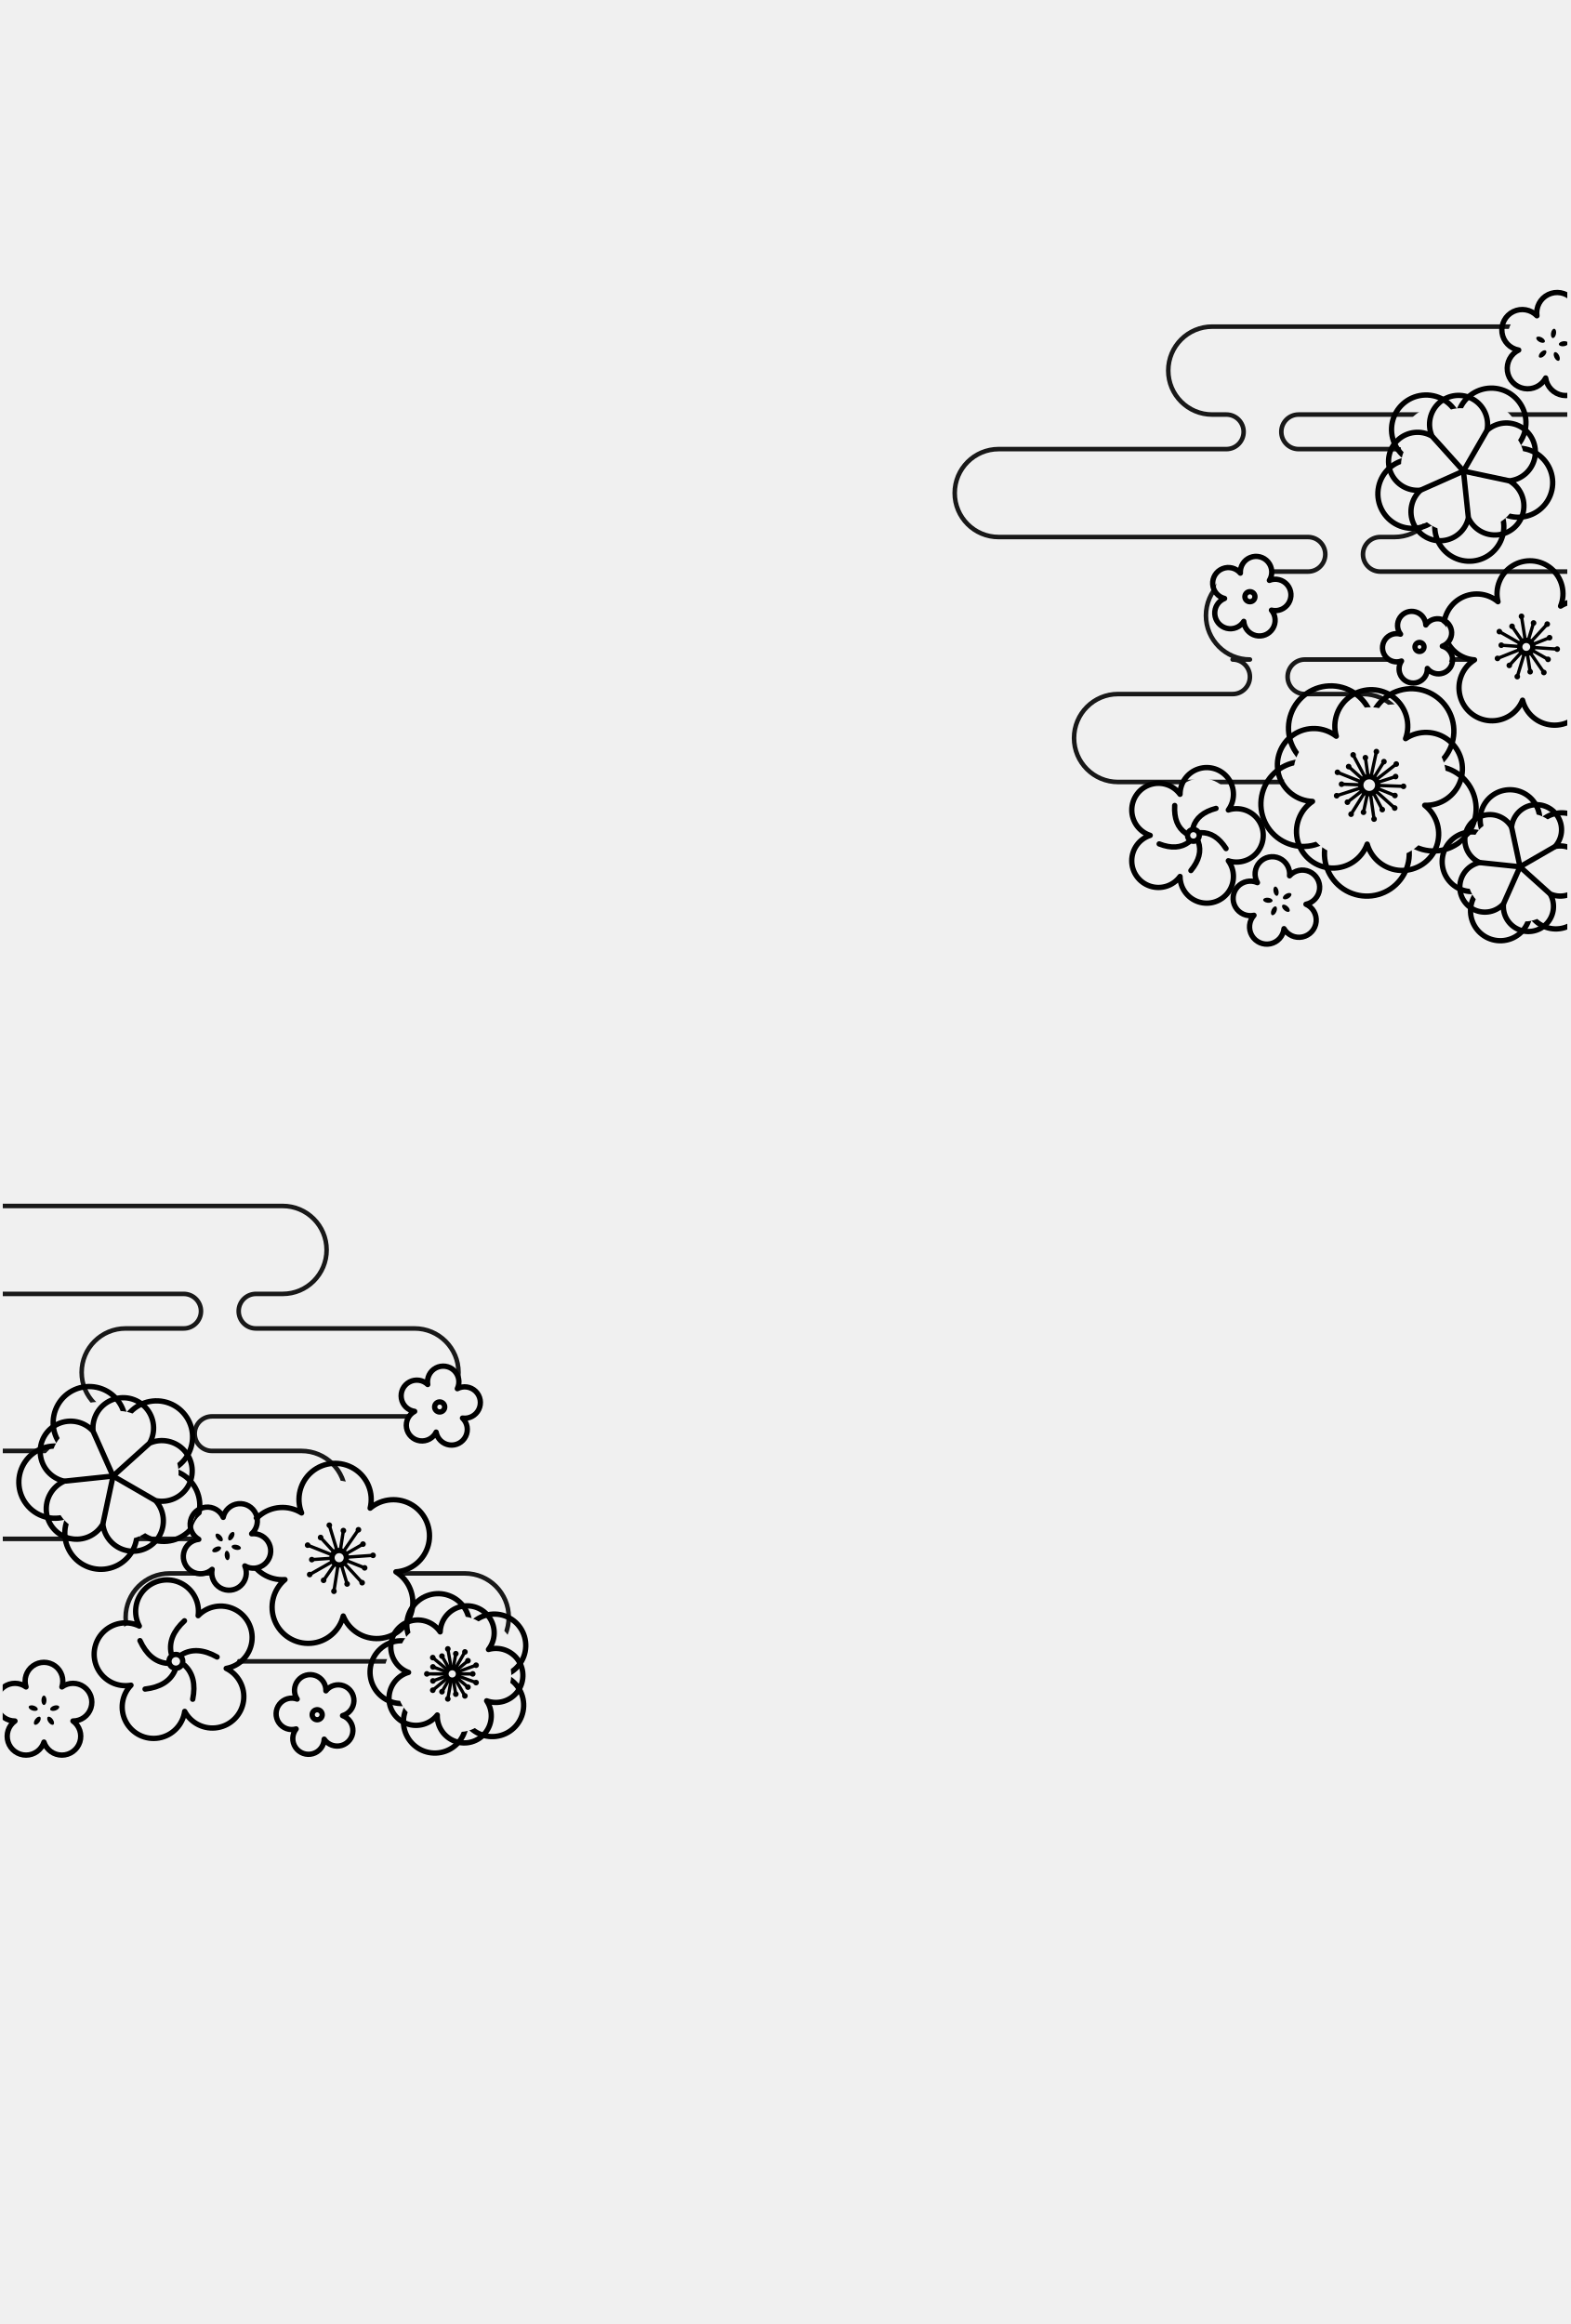
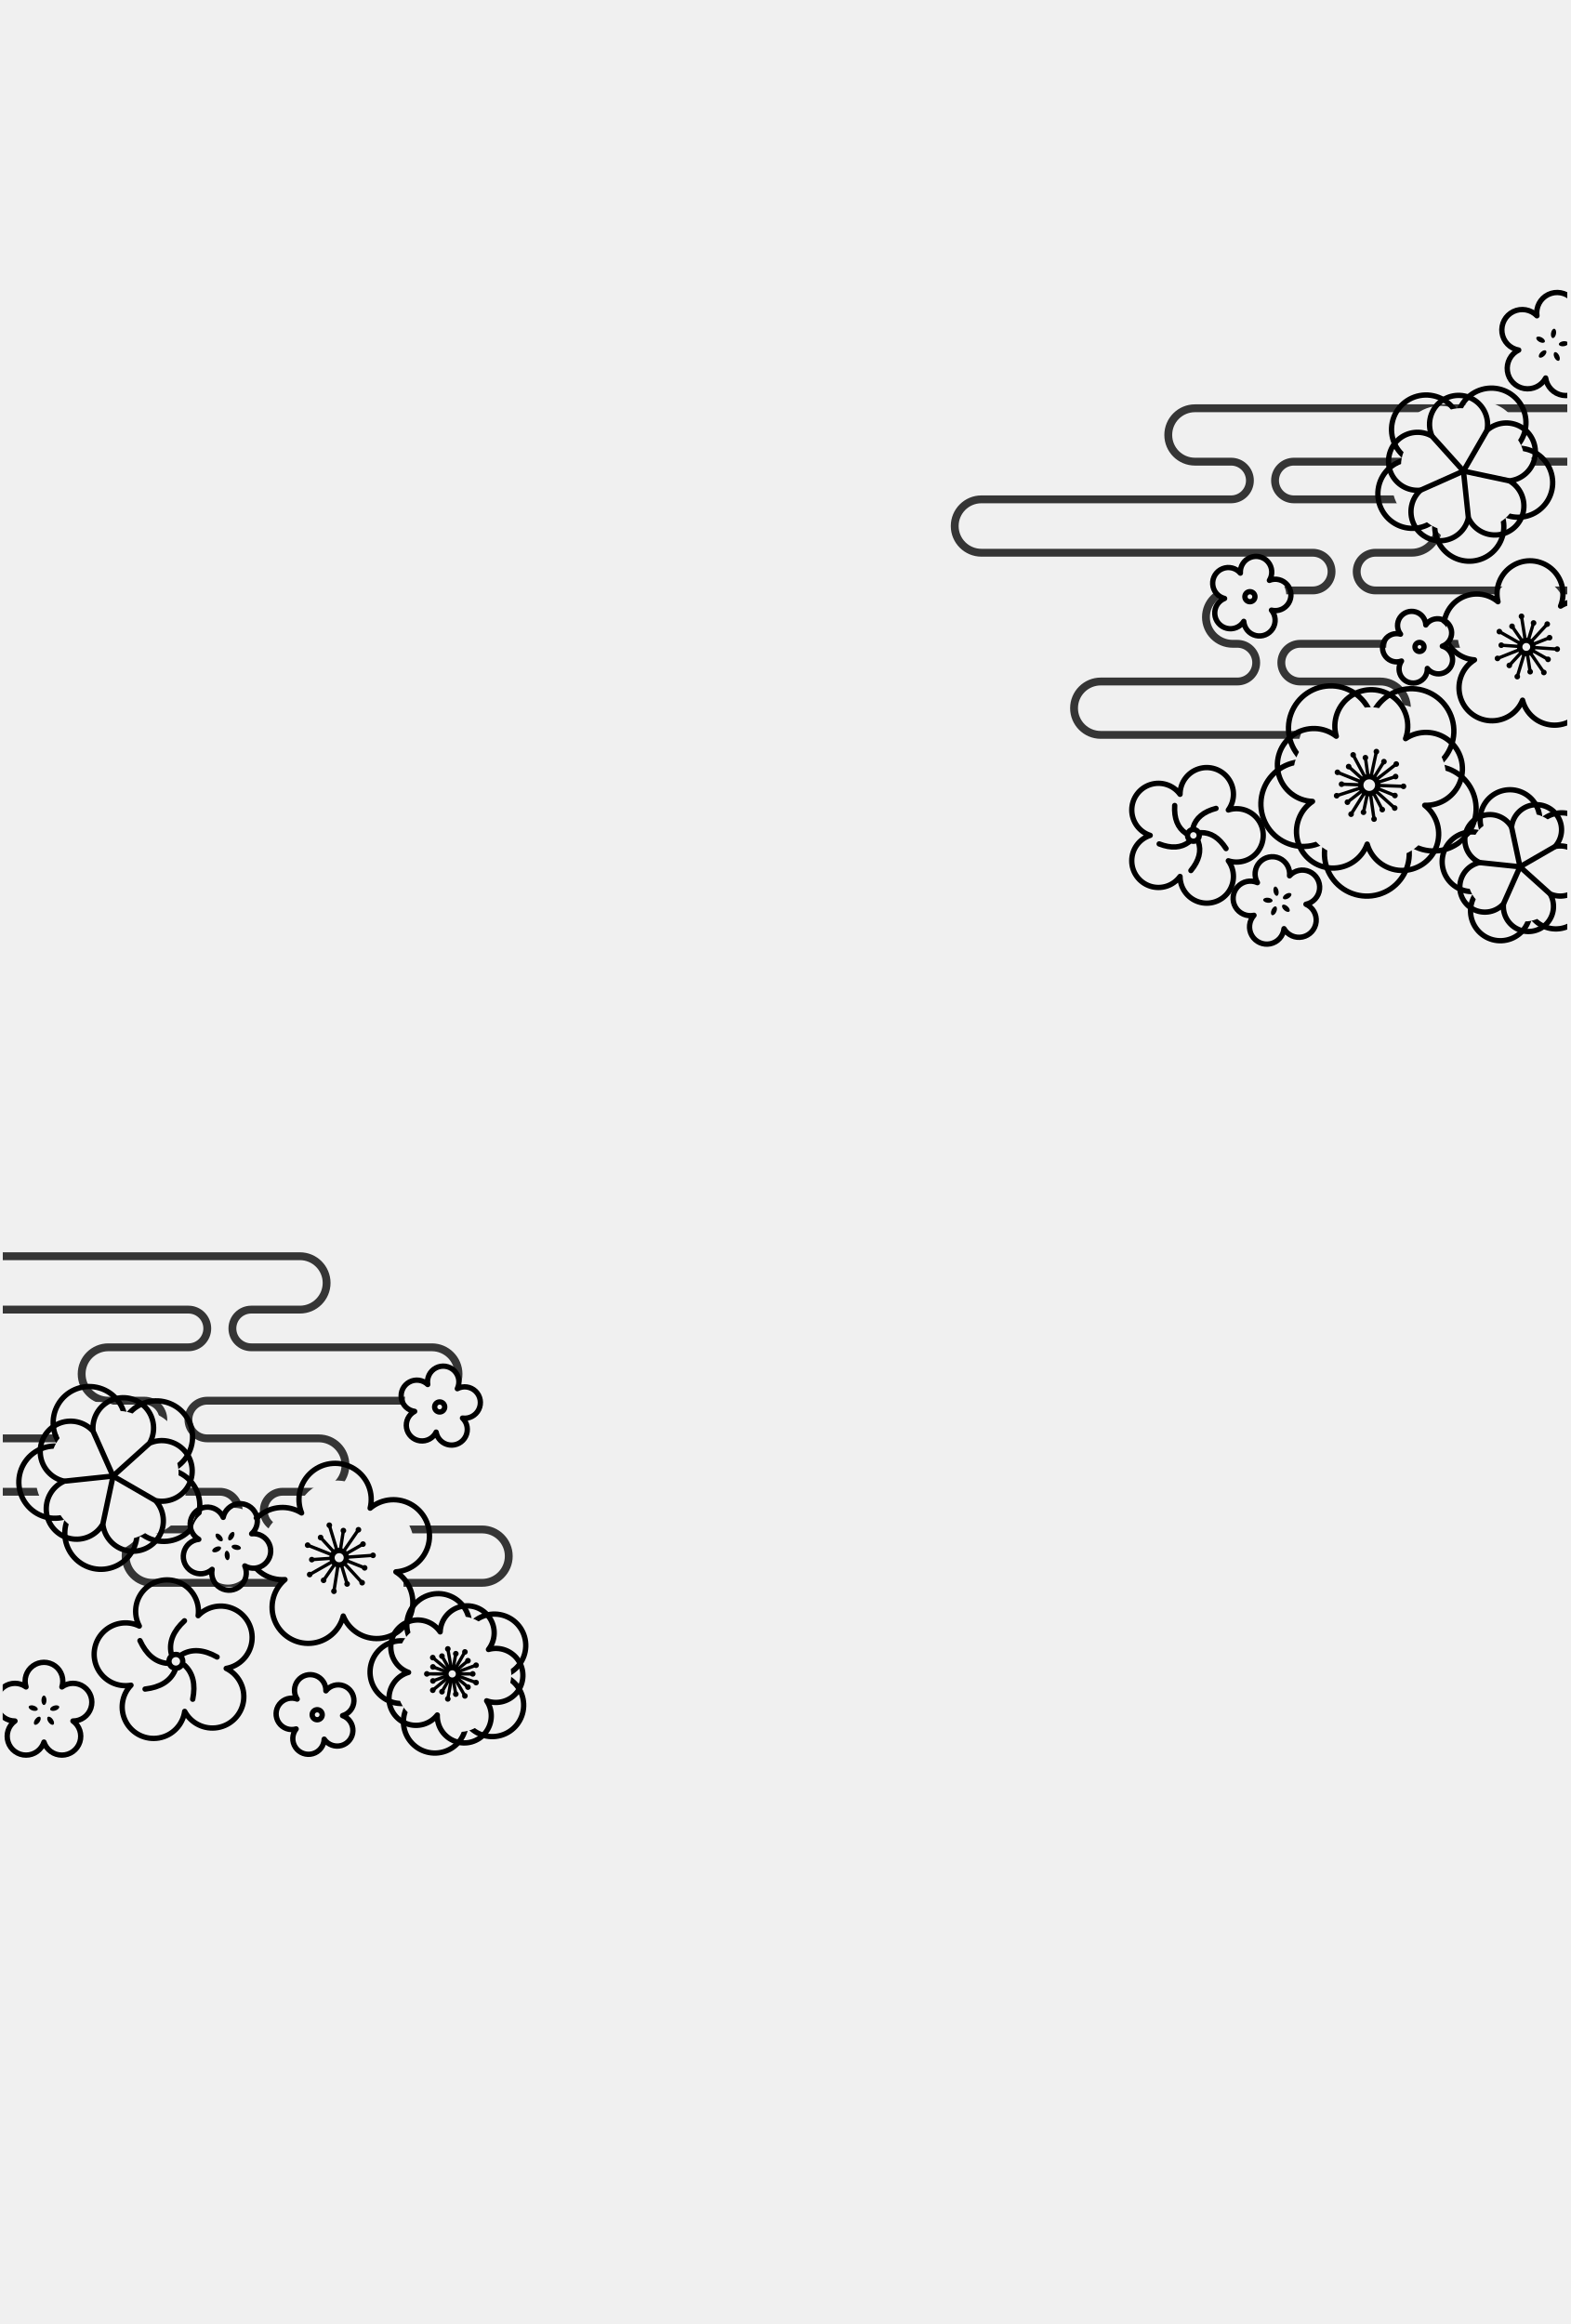
<svg xmlns="http://www.w3.org/2000/svg" viewBox="0 0 500 740" width="500" height="740" fill="none" stroke="#000" stroke-width="1.7" stroke-linecap="round" stroke-linejoin="round">
  <defs>
    <mask id="m1" maskUnits="userSpaceOnUse" x="0" y="0" width="500" height="740">
      <rect width="500" height="740" fill="#fff" />
      <g fill="#000" stroke="none">
-         <path d="M-20 384 H90 A14 14 0 0 1 90 412 H81.5 A5.5 5.5 0 0 0 81.5 423 H132 A14 14 0 0 1 132 451 H67.5 A5.5 5.5 0 0 0 67.5 462 H96 A14 14 0 0 1 96 490 H91.5 A5.5 5.5 0 0 0 91.5 501 H148 A14 14 0 0 1 148 529 H54 A14 14 0 0 1 54 501 H68.5 A5.5 5.5 0 0 0 68.5 490 H-20 V462 H44.5 A5.5 5.5 0 0 0 44.5 451 H40 A14 14 0 0 1 40 423 H58.5 A5.5 5.5 0 0 0 58.5 412 H-20 V384Z" stroke="#000" stroke-width="4" />
+         <path d="M-20 400 H95.5 A8.5 8.5 0 0 1 95.5 417 H80 A6 6 0 0 0 80 429 H137.5 A8.5 8.5 0 0 1 137.5 446 H66 A6 6 0 0 0 66 458 H101.5 A8.5 8.5 0 0 1 101.5 475 H90 A6 6 0 0 0 90 487 H153.5 A8.5 8.5 0 0 1 153.5 504 H48.5 A8.5 8.5 0 0 1 48.5 487 H70 A6 6 0 0 0 70 475 H-20 V458 H46 A6 6 0 0 0 46 446 H34.5 A8.5 8.5 0 0 1 34.5 429 H60 A6 6 0 0 0 60 417 H-20 V400Z" stroke="#000" stroke-width="5" />
      </g>
    </mask>
    <mask id="m2" maskUnits="userSpaceOnUse" x="0" y="0" width="500" height="740">
      <rect width="500" height="740" fill="#fff" />
      <g fill="#000" stroke="none">
        <g transform="translate(494 110) rotate(10)">
          <circle cx="0" cy="-6.5" r="8.1" />
          <circle cx="6.18" cy="-2.01" r="8.1" />
          <circle cx="3.82" cy="5.26" r="8.1" />
          <circle cx="-3.82" cy="5.26" r="8.1" />
          <circle cx="-6.18" cy="-2.01" r="8.1" />
          <circle r="6.5" />
        </g>
      </g>
    </mask>
    <mask id="m3" maskUnits="userSpaceOnUse" x="0" y="0" width="500" height="740">
      <rect width="500" height="740" fill="#fff" />
      <g fill="#000" stroke="none">
        <g transform="translate(466 150) rotate(30)">
          <circle cx="0" cy="-11" r="12.6" />
          <circle cx="10.46" cy="-3.4" r="12.6" />
          <circle cx="6.47" cy="8.9" r="12.6" />
          <circle cx="-6.47" cy="8.9" r="12.6" />
          <circle cx="-10.46" cy="-3.4" r="12.6" />
          <circle r="11" />
        </g>
      </g>
    </mask>
    <mask id="m4" maskUnits="userSpaceOnUse" x="0" y="0" width="500" height="740">
      <rect width="500" height="740" fill="#fff" />
      <g fill="#000" stroke="none">
        <g transform="translate(466 150) rotate(-6)">
          <circle cx="0" cy="-9.24" r="10.84" />
          <circle cx="8.79" cy="-2.86" r="10.84" />
          <circle cx="5.43" cy="7.48" r="10.84" />
          <circle cx="-5.43" cy="7.48" r="10.84" />
          <circle cx="-8.79" cy="-2.86" r="10.84" />
          <circle r="9.24" />
        </g>
      </g>
    </mask>
    <mask id="m5" maskUnits="userSpaceOnUse" x="0" y="0" width="500" height="740">
      <rect width="500" height="740" fill="#fff" />
      <g fill="#000" stroke="none">
        <g transform="translate(398 190) rotate(14)">
          <circle cx="0" cy="-5" r="6.6" />
          <circle cx="4.76" cy="-1.55" r="6.6" />
          <circle cx="2.94" cy="4.05" r="6.6" />
          <circle cx="-2.94" cy="4.05" r="6.6" />
          <circle cx="-4.76" cy="-1.55" r="6.6" />
          <circle r="5" />
        </g>
      </g>
    </mask>
    <mask id="m6" maskUnits="userSpaceOnUse" x="0" y="0" width="500" height="740">
      <rect width="500" height="740" fill="#fff" />
      <g fill="#000" stroke="none">
        <g transform="translate(486 206) rotate(4)">
          <circle cx="0" cy="-10.5" r="12.1" />
          <circle cx="9.99" cy="-3.24" r="12.1" />
          <circle cx="6.17" cy="8.49" r="12.1" />
          <circle cx="-6.17" cy="8.49" r="12.1" />
          <circle cx="-9.99" cy="-3.24" r="12.1" />
          <circle r="10.5" />
        </g>
      </g>
    </mask>
    <mask id="m7" maskUnits="userSpaceOnUse" x="0" y="0" width="500" height="740">
      <rect width="500" height="740" fill="#fff" />
      <g fill="#000" stroke="none">
        <g transform="translate(452 206) rotate(-20)">
          <circle cx="0" cy="-4.5" r="6.1" />
          <circle cx="4.28" cy="-1.39" r="6.1" />
          <circle cx="2.65" cy="3.64" r="6.1" />
          <circle cx="-2.65" cy="3.64" r="6.1" />
          <circle cx="-4.28" cy="-1.39" r="6.1" />
          <circle r="4.5" />
        </g>
      </g>
    </mask>
    <mask id="m8" maskUnits="userSpaceOnUse" x="0" y="0" width="500" height="740">
      <rect width="500" height="740" fill="#fff" />
      <g fill="#000" stroke="none">
        <g transform="translate(436 250) rotate(38)">
          <circle cx="0" cy="-13.5" r="15.1" />
          <circle cx="12.84" cy="-4.17" r="15.1" />
          <circle cx="7.94" cy="10.92" r="15.1" />
          <circle cx="-7.94" cy="10.92" r="15.1" />
          <circle cx="-12.84" cy="-4.17" r="15.1" />
          <circle r="13.5" />
        </g>
      </g>
    </mask>
    <mask id="m9" maskUnits="userSpaceOnUse" x="0" y="0" width="500" height="740">
      <rect width="500" height="740" fill="#fff" />
      <g fill="#000" stroke="none">
        <g transform="translate(436 250) rotate(2)">
          <circle cx="0" cy="-11.61" r="13.21" />
          <circle cx="11.04" cy="-3.59" r="13.21" />
          <circle cx="6.82" cy="9.39" r="13.21" />
          <circle cx="-6.82" cy="9.39" r="13.21" />
          <circle cx="-11.04" cy="-3.59" r="13.21" />
          <circle r="11.61" />
        </g>
      </g>
    </mask>
    <mask id="m10" maskUnits="userSpaceOnUse" x="0" y="0" width="500" height="740">
      <rect width="500" height="740" fill="#fff" />
      <g fill="#000" stroke="none">
        <g transform="translate(380 266) rotate(18)">
          <circle cx="0" cy="-8.5" r="10.1" />
          <circle cx="8.08" cy="-2.63" r="10.1" />
          <circle cx="5" cy="6.88" r="10.1" />
          <circle cx="-5" cy="6.88" r="10.1" />
          <circle cx="-8.08" cy="-2.63" r="10.1" />
          <circle r="8.5" />
        </g>
      </g>
    </mask>
    <mask id="m11" maskUnits="userSpaceOnUse" x="0" y="0" width="500" height="740">
      <rect width="500" height="740" fill="#fff" />
      <g fill="#000" stroke="none">
        <g transform="translate(407 287) rotate(-12)">
          <circle cx="0" cy="-5.5" r="7.1" />
          <circle cx="5.23" cy="-1.7" r="7.1" />
          <circle cx="3.23" cy="4.45" r="7.1" />
          <circle cx="-3.23" cy="4.45" r="7.1" />
          <circle cx="-5.23" cy="-1.7" r="7.1" />
          <circle r="5.5" />
        </g>
      </g>
    </mask>
    <mask id="m12" maskUnits="userSpaceOnUse" x="0" y="0" width="500" height="740">
      <rect width="500" height="740" fill="#fff" />
      <g fill="#000" stroke="none">
        <g transform="translate(484 276) rotate(60)">
          <circle cx="0" cy="-9.5" r="11.1" />
          <circle cx="9.04" cy="-2.94" r="11.1" />
          <circle cx="5.58" cy="7.69" r="11.1" />
          <circle cx="-5.58" cy="7.69" r="11.1" />
          <circle cx="-9.04" cy="-2.94" r="11.1" />
          <circle r="9.5" />
        </g>
      </g>
    </mask>
    <mask id="m13" maskUnits="userSpaceOnUse" x="0" y="0" width="500" height="740">
      <rect width="500" height="740" fill="#fff" />
      <g fill="#000" stroke="none">
        <g transform="translate(484 276) rotate(24)">
          <circle cx="0" cy="-7.98" r="9.58" />
          <circle cx="7.59" cy="-2.47" r="9.58" />
          <circle cx="4.69" cy="6.46" r="9.58" />
          <circle cx="-4.69" cy="6.46" r="9.58" />
          <circle cx="-7.59" cy="-2.47" r="9.58" />
          <circle r="7.98" />
        </g>
      </g>
    </mask>
    <mask id="m14" maskUnits="userSpaceOnUse" x="0" y="0" width="500" height="740">
      <rect width="500" height="740" fill="#fff" />
      <g fill="#000" stroke="none">
        <g transform="translate(140 448) rotate(8)">
          <circle cx="0" cy="-5" r="6.6" />
          <circle cx="4.76" cy="-1.55" r="6.6" />
          <circle cx="2.94" cy="4.05" r="6.6" />
          <circle cx="-2.94" cy="4.05" r="6.6" />
          <circle cx="-4.76" cy="-1.55" r="6.6" />
          <circle r="5" />
        </g>
      </g>
    </mask>
    <mask id="m15" maskUnits="userSpaceOnUse" x="0" y="0" width="500" height="740">
      <rect width="500" height="740" fill="#fff" />
      <g fill="#000" stroke="none">
        <g transform="translate(36 470) rotate(48)">
          <circle cx="0" cy="-11.5" r="13.1" />
          <circle cx="10.94" cy="-3.55" r="13.1" />
          <circle cx="6.76" cy="9.3" r="13.1" />
          <circle cx="-6.76" cy="9.3" r="13.1" />
          <circle cx="-10.94" cy="-3.55" r="13.1" />
          <circle r="11.5" />
        </g>
      </g>
    </mask>
    <mask id="m16" maskUnits="userSpaceOnUse" x="0" y="0" width="500" height="740">
      <rect width="500" height="740" fill="#fff" />
      <g fill="#000" stroke="none">
        <g transform="translate(36 470) rotate(12)">
          <circle cx="0" cy="-9.66" r="11.26" />
          <circle cx="9.19" cy="-2.99" r="11.26" />
          <circle cx="5.68" cy="7.82" r="11.26" />
          <circle cx="-5.68" cy="7.82" r="11.26" />
          <circle cx="-9.19" cy="-2.99" r="11.26" />
          <circle r="9.66" />
        </g>
      </g>
    </mask>
    <mask id="m17" maskUnits="userSpaceOnUse" x="0" y="0" width="500" height="740">
      <rect width="500" height="740" fill="#fff" />
      <g fill="#000" stroke="none">
        <g transform="translate(108 496) rotate(-4)">
          <circle cx="0" cy="-11.5" r="13.1" />
          <circle cx="10.94" cy="-3.55" r="13.1" />
          <circle cx="6.76" cy="9.3" r="13.1" />
          <circle cx="-6.76" cy="9.3" r="13.1" />
          <circle cx="-10.94" cy="-3.55" r="13.1" />
          <circle r="11.5" />
        </g>
      </g>
    </mask>
    <mask id="m18" maskUnits="userSpaceOnUse" x="0" y="0" width="500" height="740">
      <rect width="500" height="740" fill="#fff" />
      <g fill="#000" stroke="none">
        <g transform="translate(72 492) rotate(30)">
          <circle cx="0" cy="-5.5" r="7.1" />
          <circle cx="5.23" cy="-1.7" r="7.1" />
          <circle cx="3.23" cy="4.45" r="7.1" />
          <circle cx="-3.23" cy="4.45" r="7.1" />
          <circle cx="-5.23" cy="-1.7" r="7.1" />
          <circle r="5.5" />
        </g>
      </g>
    </mask>
    <mask id="m19" maskUnits="userSpaceOnUse" x="0" y="0" width="500" height="740">
      <rect width="500" height="740" fill="#fff" />
      <g fill="#000" stroke="none">
        <g transform="translate(56 529) rotate(-10)">
          <circle cx="0" cy="-10" r="11.6" />
          <circle cx="9.51" cy="-3.09" r="11.6" />
          <circle cx="5.88" cy="8.09" r="11.6" />
          <circle cx="-5.88" cy="8.09" r="11.6" />
          <circle cx="-9.51" cy="-3.09" r="11.6" />
          <circle r="10" />
        </g>
      </g>
    </mask>
    <mask id="m20" maskUnits="userSpaceOnUse" x="0" y="0" width="500" height="740">
      <rect width="500" height="740" fill="#fff" />
      <g fill="#000" stroke="none">
        <g transform="translate(144 533) rotate(56)">
          <circle cx="0" cy="-10" r="11.6" />
          <circle cx="9.51" cy="-3.09" r="11.6" />
          <circle cx="5.88" cy="8.09" r="11.6" />
          <circle cx="-5.88" cy="8.09" r="11.6" />
          <circle cx="-9.51" cy="-3.09" r="11.6" />
          <circle r="10" />
        </g>
      </g>
    </mask>
    <mask id="m21" maskUnits="userSpaceOnUse" x="0" y="0" width="500" height="740">
      <rect width="500" height="740" fill="#fff" />
      <g fill="#000" stroke="none">
        <g transform="translate(144 533) rotate(20)">
          <circle cx="0" cy="-8.6" r="10.2" />
          <circle cx="8.18" cy="-2.66" r="10.2" />
          <circle cx="5.05" cy="6.96" r="10.2" />
          <circle cx="-5.05" cy="6.96" r="10.2" />
          <circle cx="-8.18" cy="-2.66" r="10.2" />
          <circle r="8.6" />
        </g>
      </g>
    </mask>
    <mask id="m22" maskUnits="userSpaceOnUse" x="0" y="0" width="500" height="740">
      <rect width="500" height="740" fill="#fff" />
      <g fill="#000" stroke="none">
        <g transform="translate(14 545) rotate(0)">
          <circle cx="0" cy="-6" r="7.6" />
          <circle cx="5.71" cy="-1.85" r="7.6" />
          <circle cx="3.53" cy="4.85" r="7.6" />
          <circle cx="-3.53" cy="4.85" r="7.6" />
          <circle cx="-5.71" cy="-1.85" r="7.6" />
          <circle r="6" />
        </g>
      </g>
    </mask>
    <mask id="m23" maskUnits="userSpaceOnUse" x="0" y="0" width="500" height="740">
      <rect width="500" height="740" fill="#fff" />
      <g fill="#000" stroke="none">
        <g transform="translate(101 546) rotate(-16)">
          <circle cx="0" cy="-5" r="6.6" />
          <circle cx="4.76" cy="-1.55" r="6.6" />
          <circle cx="2.94" cy="4.05" r="6.6" />
          <circle cx="-2.94" cy="4.05" r="6.6" />
          <circle cx="-4.76" cy="-1.55" r="6.6" />
          <circle r="5" />
        </g>
      </g>
    </mask>
  </defs>
  <g mask="url(#m23)">
    <g mask="url(#m22)">
      <g mask="url(#m21)">
        <g mask="url(#m20)">
          <g mask="url(#m19)">
            <g mask="url(#m18)">
              <g mask="url(#m17)">
                <g mask="url(#m16)">
                  <g mask="url(#m15)">
                    <g mask="url(#m14)">
                      <g mask="url(#m13)">
                        <g mask="url(#m12)">
                          <g mask="url(#m11)">
                            <g mask="url(#m10)">
                              <g mask="url(#m9)">
                                <g mask="url(#m8)">
                                  <g mask="url(#m7)">
                                    <g mask="url(#m6)">
                                      <g mask="url(#m5)">
                                        <g mask="url(#m4)">
                                          <g mask="url(#m3)">
                                            <g mask="url(#m2)">
                                              <g mask="url(#m1)">
-                                                 <path d="M386 104 H520 V132 H413.5 A5.5 5.5 0 0 0 413.5 143 H444 A14 14 0 0 1 444 171 H439.5 A5.5 5.5 0 0 0 439.5 182 H520 V210 H415.5 A5.5 5.5 0 0 0 415.5 221 H434 A14 14 0 0 1 434 249 H356 A14 14 0 0 1 356 221 H392.5 A5.5 5.5 0 0 0 392.5 210 H398 A14 14 0 0 1 398 182 H416.5 A5.5 5.5 0 0 0 416.5 171 H318 A14 14 0 0 1 318 143 H390.5 A5.5 5.5 0 0 0 390.5 132 H386 A14 14 0 0 1 386 104Z" stroke-width="1.45" stroke-opacity="0.9" />
+                                                 <path d="M380.5 130 H520 V147 H412 A6 6 0 0 0 412 159 H449.5 A8.5 8.5 0 0 1 449.5 176 H438 A6 6 0 0 0 438 188 H520 V205 H414 A6 6 0 0 0 414 217 H439.5 A8.5 8.5 0 0 1 439.5 234 H350.5 A8.5 8.5 0 0 1 350.5 217 H394 A6 6 0 0 0 394 205 H392.5 A8.5 8.5 0 0 1 392.5 188 H418 A6 6 0 0 0 418 176 H312.5 A8.5 8.5 0 0 1 312.5 159 H392 A6 6 0 0 0 392 147 H380.5 A8.5 8.5 0 0 1 380.5 130Z" stroke-width="2.5" stroke-opacity="0.78" />
                                              </g>
-                                               <path d="M-20 384 H90 A14 14 0 0 1 90 412 H81.5 A5.5 5.5 0 0 0 81.5 423 H132 A14 14 0 0 1 132 451 H67.5 A5.5 5.5 0 0 0 67.5 462 H96 A14 14 0 0 1 96 490 H91.5 A5.5 5.5 0 0 0 91.5 501 H148 A14 14 0 0 1 148 529 H54 A14 14 0 0 1 54 501 H68.5 A5.5 5.5 0 0 0 68.5 490 H-20 V462 H44.5 A5.5 5.5 0 0 0 44.5 451 H40 A14 14 0 0 1 40 423 H58.5 A5.5 5.5 0 0 0 58.5 412 H-20 V384Z" stroke-width="1.45" stroke-opacity="0.9" />
+                                               <path d="M-20 400 H95.5 A8.5 8.5 0 0 1 95.5 417 H80 A6 6 0 0 0 80 429 H137.5 A8.5 8.5 0 0 1 137.5 446 H66 A6 6 0 0 0 66 458 H101.5 A8.5 8.5 0 0 1 101.5 475 H90 A6 6 0 0 0 90 487 H153.5 A8.5 8.5 0 0 1 153.5 504 H48.5 A8.5 8.5 0 0 1 48.5 487 H70 A6 6 0 0 0 70 475 H-20 V458 H46 A6 6 0 0 0 46 446 H34.5 A8.5 8.5 0 0 1 34.5 429 H60 A6 6 0 0 0 60 417 H-20 V400Z" stroke-width="2.5" stroke-opacity="0.78" />
                                            </g>
                                            <g transform="translate(494 110) rotate(10)">
                                              <path d="M-6.18 -8.51 A6.5 6.5 0 1 1 6.18 -8.51 A6.5 6.5 0 1 1 10 3.25 A6.5 6.5 0 1 1 0 10.52 A6.5 6.5 0 1 1 -10 3.25 A6.5 6.5 0 1 1 -6.18 -8.51Z" />
                                              <ellipse cx="0" cy="-3.9" rx="0.8" ry="1.5" transform="rotate(0 0 -3.9)" fill="#000" stroke="none" />
                                              <ellipse cx="3.71" cy="-1.21" rx="0.8" ry="1.5" transform="rotate(72 3.71 -1.21)" fill="#000" stroke="none" />
                                              <ellipse cx="2.29" cy="3.16" rx="0.8" ry="1.5" transform="rotate(144 2.29 3.16)" fill="#000" stroke="none" />
                                              <ellipse cx="-2.29" cy="3.16" rx="0.8" ry="1.5" transform="rotate(216 -2.29 3.16)" fill="#000" stroke="none" />
                                              <ellipse cx="-3.71" cy="-1.21" rx="0.8" ry="1.5" transform="rotate(288 -3.71 -1.21)" fill="#000" stroke="none" />
                                            </g>
                                          </g>
                                          <g transform="translate(466 150) rotate(30)">
                                            <path d="M-10.46 -14.4 A11 11 0 1 1 10.46 -14.4 A11 11 0 1 1 16.93 5.5 A11 11 0 1 1 0 17.8 A11 11 0 1 1 -16.93 5.5 A11 11 0 1 1 -10.46 -14.4Z" />
                                          </g>
                                        </g>
                                        <g transform="translate(466 150) rotate(-6)">
                                          <path d="M-8.79 -12.1 A9.24 9.24 0 1 1 8.79 -12.1 A9.24 9.24 0 1 1 14.22 4.62 A9.24 9.24 0 1 1 0 14.95 A9.24 9.24 0 1 1 -14.22 4.62 A9.24 9.24 0 1 1 -8.79 -12.1Z" />
                                          <path d="M0 0 L8.52 -11.73" />
                                          <path d="M0 0 L13.79 4.48" />
                                          <path d="M0 0 L0 14.5" />
                                          <path d="M0 0 L-13.79 4.48" />
                                          <path d="M0 0 L-8.52 -11.73" />
                                        </g>
                                      </g>
                                      <g transform="translate(398 190) rotate(14)">
                                        <path d="M-4.76 -6.55 A5 5 0 1 1 4.76 -6.55 A5 5 0 1 1 7.69 2.5 A5 5 0 1 1 0 8.09 A5 5 0 1 1 -7.69 2.5 A5 5 0 1 1 -4.76 -6.55Z" />
                                        <circle r="1.6" />
                                      </g>
                                    </g>
                                    <g transform="translate(486 206) rotate(4)">
                                      <path d="M-9.99 -13.74 A10.5 10.5 0 1 1 9.99 -13.74 A10.5 10.5 0 1 1 16.16 5.25 A10.5 10.5 0 1 1 0 16.99 A10.5 10.5 0 1 1 -16.16 5.25 A10.5 10.5 0 1 1 -9.99 -13.74Z" />
                                      <circle r="2.1" />
                                      <path d="M2.94 0 L9.87 0" stroke-width="1.05" />
                                      <circle cx="9.87" cy="0" r="0.9" fill="#000" stroke="none" />
                                      <path d="M2.65 1.28 L7.19 3.46" stroke-width="1.05" />
                                      <circle cx="7.19" cy="3.46" r="0.9" fill="#000" stroke="none" />
                                      <path d="M1.83 2.3 L6.15 7.72" stroke-width="1.05" />
                                      <circle cx="6.15" cy="7.72" r="0.9" fill="#000" stroke="none" />
                                      <path d="M0.65 2.87 L1.78 7.78" stroke-width="1.05" />
                                      <circle cx="1.78" cy="7.78" r="0.9" fill="#000" stroke="none" />
                                      <path d="M-0.65 2.87 L-2.2 9.62" stroke-width="1.05" />
                                      <circle cx="-2.2" cy="9.62" r="0.9" fill="#000" stroke="none" />
                                      <path d="M-1.83 2.3 L-4.98 6.24" stroke-width="1.05" />
                                      <circle cx="-4.98" cy="6.24" r="0.9" fill="#000" stroke="none" />
                                      <path d="M-2.65 1.28 L-8.89 4.28" stroke-width="1.05" />
                                      <circle cx="-8.89" cy="4.28" r="0.9" fill="#000" stroke="none" />
                                      <path d="M-2.94 0 L-7.98 0" stroke-width="1.05" />
                                      <circle cx="-7.98" cy="0" r="0.9" fill="#000" stroke="none" />
                                      <path d="M-2.65 -1.28 L-8.89 -4.28" stroke-width="1.05" />
                                      <circle cx="-8.89" cy="-4.28" r="0.9" fill="#000" stroke="none" />
                                      <path d="M-1.83 -2.3 L-4.98 -6.24" stroke-width="1.05" />
                                      <circle cx="-4.98" cy="-6.24" r="0.9" fill="#000" stroke="none" />
                                      <path d="M-0.65 -2.87 L-2.2 -9.62" stroke-width="1.05" />
                                      <circle cx="-2.2" cy="-9.62" r="0.9" fill="#000" stroke="none" />
                                      <path d="M0.65 -2.87 L1.78 -7.78" stroke-width="1.05" />
                                      <circle cx="1.78" cy="-7.78" r="0.9" fill="#000" stroke="none" />
                                      <path d="M1.83 -2.3 L6.15 -7.72" stroke-width="1.05" />
                                      <circle cx="6.15" cy="-7.72" r="0.9" fill="#000" stroke="none" />
                                      <path d="M2.65 -1.28 L7.19 -3.46" stroke-width="1.05" />
                                      <circle cx="7.19" cy="-3.46" r="0.9" fill="#000" stroke="none" />
                                    </g>
                                  </g>
                                  <g transform="translate(452 206) rotate(-20)">
                                    <path d="M-4.28 -5.89 A4.5 4.5 0 1 1 4.28 -5.89 A4.5 4.5 0 1 1 6.92 2.25 A4.5 4.5 0 1 1 0 7.28 A4.5 4.5 0 1 1 -6.92 2.25 A4.5 4.5 0 1 1 -4.28 -5.89Z" />
                                    <circle r="1.44" />
                                  </g>
                                </g>
                                <g transform="translate(436 250) rotate(38)">
                                  <path d="M-12.84 -17.67 A13.5 13.5 0 1 1 12.84 -17.67 A13.5 13.5 0 1 1 20.77 6.75 A13.5 13.5 0 1 1 0 21.84 A13.5 13.5 0 1 1 -20.77 6.75 A13.5 13.5 0 1 1 -12.84 -17.67Z" />
                                </g>
                              </g>
                              <g transform="translate(436 250) rotate(2)">
                                <path d="M-11.04 -15.2 A11.61 11.61 0 1 1 11.04 -15.2 A11.61 11.61 0 1 1 17.87 5.8 A11.61 11.61 0 1 1 0 18.79 A11.61 11.61 0 1 1 -17.87 5.81 A11.61 11.61 0 1 1 -11.04 -15.2Z" />
                                <circle r="2.7" />
                                <path d="M3.25 0 L10.91 0" stroke-width="1.05" />
                                <circle cx="10.91" cy="0" r="0.9" fill="#000" stroke="none" />
                                <path d="M3.05 1.11 L8.29 3.02" stroke-width="1.05" />
                                <circle cx="8.29" cy="3.02" r="0.9" fill="#000" stroke="none" />
                                <path d="M2.49 2.09 L8.36 7.01" stroke-width="1.05" />
                                <circle cx="8.36" cy="7.01" r="0.9" fill="#000" stroke="none" />
                                <path d="M1.63 2.82 L4.41 7.64" stroke-width="1.05" />
                                <circle cx="4.41" cy="7.64" r="0.9" fill="#000" stroke="none" />
                                <path d="M0.56 3.2 L1.9 10.75" stroke-width="1.05" />
                                <circle cx="1.9" cy="10.75" r="0.9" fill="#000" stroke="none" />
                                <path d="M-0.56 3.2 L-1.53 8.69" stroke-width="1.05" />
                                <circle cx="-1.53" cy="8.69" r="0.9" fill="#000" stroke="none" />
                                <path d="M-1.63 2.82 L-5.46 9.45" stroke-width="1.05" />
                                <circle cx="-5.46" cy="9.45" r="0.9" fill="#000" stroke="none" />
                                <path d="M-2.49 2.09 L-6.76 5.67" stroke-width="1.05" />
                                <circle cx="-6.76" cy="5.67" r="0.9" fill="#000" stroke="none" />
                                <path d="M-3.05 1.11 L-10.26 3.73" stroke-width="1.05" />
                                <circle cx="-10.26" cy="3.73" r="0.9" fill="#000" stroke="none" />
                                <path d="M-3.25 0 L-8.82 0" stroke-width="1.05" />
                                <circle cx="-8.82" cy="0" r="0.9" fill="#000" stroke="none" />
                                <path d="M-3.05 -1.11 L-10.26 -3.73" stroke-width="1.05" />
                                <circle cx="-10.26" cy="-3.73" r="0.9" fill="#000" stroke="none" />
                                <path d="M-2.49 -2.09 L-6.76 -5.67" stroke-width="1.05" />
                                <circle cx="-6.76" cy="-5.67" r="0.9" fill="#000" stroke="none" />
                                <path d="M-1.63 -2.82 L-5.46 -9.45" stroke-width="1.05" />
                                <circle cx="-5.46" cy="-9.45" r="0.9" fill="#000" stroke="none" />
                                <path d="M-0.56 -3.2 L-1.53 -8.69" stroke-width="1.05" />
                                <circle cx="-1.53" cy="-8.69" r="0.9" fill="#000" stroke="none" />
                                <path d="M0.56 -3.2 L1.9 -10.75" stroke-width="1.05" />
                                <circle cx="1.9" cy="-10.75" r="0.9" fill="#000" stroke="none" />
                                <path d="M1.63 -2.82 L4.41 -7.64" stroke-width="1.05" />
                                <circle cx="4.41" cy="-7.64" r="0.9" fill="#000" stroke="none" />
                                <path d="M2.49 -2.09 L8.36 -7.01" stroke-width="1.05" />
                                <circle cx="8.36" cy="-7.01" r="0.9" fill="#000" stroke="none" />
                                <path d="M3.05 -1.11 L8.29 -3.02" stroke-width="1.05" />
                                <circle cx="8.29" cy="-3.02" r="0.9" fill="#000" stroke="none" />
                              </g>
                            </g>
                            <g transform="translate(380 266) rotate(18)">
                              <path d="M-8.08 -11.13 A8.5 8.5 0 1 1 8.08 -11.13 A8.5 8.5 0 1 1 13.08 4.25 A8.5 8.5 0 1 1 0 13.75 A8.5 8.5 0 1 1 -13.08 4.25 A8.5 8.5 0 1 1 -8.08 -11.13Z" />
                              <circle r="1.87" />
                              <path d="M-0.87 -2.4 Q-0.99 -7.07 4.2 -10.4" />
                              <path d="M2.01 -1.57 Q6.42 -3.13 11.19 0.78" />
                              <path d="M2.11 1.43 Q4.96 5.14 2.71 10.89" />
                              <path d="M-0.7 2.45 Q-3.35 6.3 -9.52 5.95" />
                              <path d="M-2.55 0.09 Q-7.03 -1.24 -8.6 -7.21" />
                            </g>
                          </g>
                          <g transform="translate(407 287) rotate(-12)">
                            <path d="M-5.23 -7.2 A5.5 5.5 0 1 1 5.23 -7.2 A5.5 5.5 0 1 1 8.46 2.75 A5.5 5.5 0 1 1 0 8.9 A5.5 5.5 0 1 1 -8.46 2.75 A5.5 5.5 0 1 1 -5.23 -7.2Z" />
                            <ellipse cx="0" cy="-3.3" rx="0.8" ry="1.5" transform="rotate(0 0 -3.3)" fill="#000" stroke="none" />
                            <ellipse cx="3.14" cy="-1.02" rx="0.8" ry="1.5" transform="rotate(72 3.14 -1.02)" fill="#000" stroke="none" />
                            <ellipse cx="1.94" cy="2.67" rx="0.8" ry="1.5" transform="rotate(144 1.94 2.67)" fill="#000" stroke="none" />
                            <ellipse cx="-1.94" cy="2.67" rx="0.8" ry="1.5" transform="rotate(216 -1.94 2.67)" fill="#000" stroke="none" />
                            <ellipse cx="-3.14" cy="-1.02" rx="0.8" ry="1.5" transform="rotate(288 -3.14 -1.02)" fill="#000" stroke="none" />
                          </g>
                        </g>
                        <g transform="translate(484 276) rotate(60)">
                          <path d="M-9.04 -12.44 A9.5 9.5 0 1 1 9.04 -12.44 A9.5 9.5 0 1 1 14.62 4.75 A9.5 9.5 0 1 1 0 15.37 A9.5 9.5 0 1 1 -14.62 4.75 A9.5 9.5 0 1 1 -9.04 -12.44Z" />
                        </g>
                      </g>
                      <g transform="translate(484 276) rotate(24)">
                        <path d="M-7.59 -10.45 A7.98 7.98 0 1 1 7.59 -10.45 A7.98 7.98 0 1 1 12.28 3.99 A7.98 7.98 0 1 1 0 12.91 A7.98 7.98 0 1 1 -12.28 3.99 A7.98 7.98 0 1 1 -7.59 -10.45Z" />
                        <path d="M0 0 L7.36 -10.13" />
                        <path d="M0 0 L11.91 3.87" />
                        <path d="M0 0 L0 12.52" />
                        <path d="M0 0 L-11.91 3.87" />
                        <path d="M0 0 L-7.36 -10.13" />
                      </g>
                    </g>
                    <g transform="translate(140 448) rotate(8)">
                      <path d="M-4.76 -6.55 A5 5 0 1 1 4.76 -6.55 A5 5 0 1 1 7.69 2.5 A5 5 0 1 1 0 8.09 A5 5 0 1 1 -7.69 2.5 A5 5 0 1 1 -4.76 -6.55Z" />
                      <circle r="1.6" />
                    </g>
                  </g>
                  <g transform="translate(36 470) rotate(48)">
                    <path d="M-10.94 -15.05 A11.5 11.5 0 1 1 10.94 -15.05 A11.5 11.5 0 1 1 17.7 5.75 A11.5 11.5 0 1 1 0 18.61 A11.5 11.5 0 1 1 -17.7 5.75 A11.5 11.5 0 1 1 -10.94 -15.05Z" />
                  </g>
                </g>
                <g transform="translate(36 470) rotate(12)">
                  <path d="M-9.19 -12.65 A9.66 9.66 0 1 1 9.19 -12.65 A9.66 9.66 0 1 1 14.87 4.83 A9.66 9.66 0 1 1 0 15.63 A9.66 9.66 0 1 1 -14.87 4.83 A9.66 9.66 0 1 1 -9.19 -12.65Z" />
                  <path d="M0 0 L8.91 -12.27" />
                  <path d="M0 0 L14.42 4.69" />
                  <path d="M0 0 L0 15.16" />
                  <path d="M0 0 L-14.42 4.69" />
                  <path d="M0 0 L-8.91 -12.27" />
                </g>
              </g>
              <g transform="translate(108 496) rotate(-4)">
                <path d="M-10.94 -15.05 A11.5 11.5 0 1 1 10.94 -15.05 A11.5 11.5 0 1 1 17.7 5.75 A11.5 11.5 0 1 1 0 18.61 A11.5 11.5 0 1 1 -17.7 5.75 A11.5 11.5 0 1 1 -10.94 -15.05Z" />
                <circle r="2.3" />
                <path d="M3.22 0 L10.81 0" stroke-width="1.05" />
                <circle cx="10.81" cy="0" r="0.9" fill="#000" stroke="none" />
                <path d="M2.9 1.4 L7.87 3.79" stroke-width="1.05" />
                <circle cx="7.87" cy="3.79" r="0.9" fill="#000" stroke="none" />
                <path d="M2.01 2.52 L6.74 8.45" stroke-width="1.05" />
                <circle cx="6.74" cy="8.45" r="0.9" fill="#000" stroke="none" />
                <path d="M0.72 3.14 L1.94 8.52" stroke-width="1.05" />
                <circle cx="1.94" cy="8.52" r="0.9" fill="#000" stroke="none" />
                <path d="M-0.72 3.14 L-2.41 10.54" stroke-width="1.05" />
                <circle cx="-2.41" cy="10.54" r="0.9" fill="#000" stroke="none" />
                <path d="M-2.01 2.52 L-5.45 6.83" stroke-width="1.05" />
                <circle cx="-5.45" cy="6.83" r="0.9" fill="#000" stroke="none" />
                <path d="M-2.9 1.4 L-9.74 4.69" stroke-width="1.05" />
                <circle cx="-9.74" cy="4.69" r="0.9" fill="#000" stroke="none" />
                <path d="M-3.22 0 L-8.74 0" stroke-width="1.05" />
                <circle cx="-8.74" cy="0" r="0.9" fill="#000" stroke="none" />
                <path d="M-2.9 -1.4 L-9.74 -4.69" stroke-width="1.05" />
                <circle cx="-9.74" cy="-4.69" r="0.9" fill="#000" stroke="none" />
                <path d="M-2.01 -2.52 L-5.45 -6.83" stroke-width="1.05" />
                <circle cx="-5.45" cy="-6.83" r="0.9" fill="#000" stroke="none" />
                <path d="M-0.72 -3.14 L-2.41 -10.54" stroke-width="1.05" />
                <circle cx="-2.41" cy="-10.54" r="0.9" fill="#000" stroke="none" />
                <path d="M0.72 -3.14 L1.94 -8.52" stroke-width="1.05" />
                <circle cx="1.94" cy="-8.52" r="0.9" fill="#000" stroke="none" />
                <path d="M2.01 -2.52 L6.74 -8.45" stroke-width="1.05" />
                <circle cx="6.74" cy="-8.45" r="0.9" fill="#000" stroke="none" />
                <path d="M2.9 -1.4 L7.87 -3.79" stroke-width="1.05" />
                <circle cx="7.87" cy="-3.79" r="0.9" fill="#000" stroke="none" />
              </g>
            </g>
            <g transform="translate(72 492) rotate(30)">
              <path d="M-5.23 -7.2 A5.5 5.5 0 1 1 5.23 -7.2 A5.5 5.5 0 1 1 8.46 2.75 A5.5 5.5 0 1 1 0 8.9 A5.5 5.5 0 1 1 -8.46 2.75 A5.5 5.5 0 1 1 -5.23 -7.2Z" />
              <ellipse cx="0" cy="-3.3" rx="0.8" ry="1.5" transform="rotate(0 0 -3.3)" fill="#000" stroke="none" />
              <ellipse cx="3.14" cy="-1.02" rx="0.8" ry="1.5" transform="rotate(72 3.14 -1.02)" fill="#000" stroke="none" />
              <ellipse cx="1.94" cy="2.67" rx="0.8" ry="1.5" transform="rotate(144 1.94 2.67)" fill="#000" stroke="none" />
              <ellipse cx="-1.94" cy="2.67" rx="0.8" ry="1.5" transform="rotate(216 -1.94 2.67)" fill="#000" stroke="none" />
              <ellipse cx="-3.14" cy="-1.02" rx="0.8" ry="1.5" transform="rotate(288 -3.14 -1.02)" fill="#000" stroke="none" />
            </g>
          </g>
          <g transform="translate(56 529) rotate(-10)">
            <path d="M-9.51 -13.09 A10 10 0 1 1 9.51 -13.09 A10 10 0 1 1 15.39 5 A10 10 0 1 1 0 16.18 A10 10 0 1 1 -15.39 5 A10 10 0 1 1 -9.51 -13.09Z" />
            <circle r="2.2" />
            <path d="M-1.03 -2.82 Q-1.17 -8.32 4.94 -12.24" />
            <path d="M2.36 -1.85 Q7.55 -3.68 13.17 0.92" />
            <path d="M2.49 1.68 Q5.84 6.04 3.19 12.81" />
            <path d="M-0.83 2.88 Q-3.94 7.42 -11.19 6.99" />
            <path d="M-3 0.1 Q-8.27 -1.46 -10.11 -8.48" />
          </g>
        </g>
        <g transform="translate(144 533) rotate(56)">
          <path d="M-9.51 -13.09 A10 10 0 1 1 9.51 -13.09 A10 10 0 1 1 15.39 5 A10 10 0 1 1 0 16.18 A10 10 0 1 1 -15.39 5 A10 10 0 1 1 -9.51 -13.09Z" />
        </g>
      </g>
      <g transform="translate(144 533) rotate(20)">
        <path d="M-8.18 -11.26 A8.6 8.6 0 1 1 8.18 -11.26 A8.6 8.6 0 1 1 13.23 4.3 A8.6 8.6 0 1 1 0 13.92 A8.6 8.6 0 1 1 -13.23 4.3 A8.6 8.6 0 1 1 -8.18 -11.26Z" />
        <circle r="2" />
        <path d="M2.41 0 L8.08 0" stroke-width="1.05" />
        <circle cx="8.08" cy="0" r="0.9" fill="#000" stroke="none" />
        <path d="M2.26 0.82 L6.14 2.24" stroke-width="1.05" />
        <circle cx="6.14" cy="2.24" r="0.9" fill="#000" stroke="none" />
        <path d="M1.84 1.55 L6.19 5.2" stroke-width="1.05" />
        <circle cx="6.19" cy="5.2" r="0.9" fill="#000" stroke="none" />
        <path d="M1.2 2.09 L3.27 5.66" stroke-width="1.05" />
        <circle cx="3.27" cy="5.66" r="0.9" fill="#000" stroke="none" />
        <path d="M0.42 2.37 L1.4 7.96" stroke-width="1.05" />
        <circle cx="1.4" cy="7.96" r="0.9" fill="#000" stroke="none" />
        <path d="M-0.42 2.37 L-1.13 6.44" stroke-width="1.05" />
        <circle cx="-1.13" cy="6.44" r="0.9" fill="#000" stroke="none" />
        <path d="M-1.2 2.09 L-4.04 7" stroke-width="1.05" />
        <circle cx="-4.04" cy="7" r="0.9" fill="#000" stroke="none" />
        <path d="M-1.84 1.55 L-5.01 4.2" stroke-width="1.05" />
        <circle cx="-5.01" cy="4.2" r="0.9" fill="#000" stroke="none" />
        <path d="M-2.26 0.82 L-7.6 2.76" stroke-width="1.05" />
        <circle cx="-7.6" cy="2.76" r="0.9" fill="#000" stroke="none" />
        <path d="M-2.41 0 L-6.54 0" stroke-width="1.05" />
        <circle cx="-6.54" cy="0" r="0.9" fill="#000" stroke="none" />
        <path d="M-2.26 -0.82 L-7.6 -2.76" stroke-width="1.05" />
        <circle cx="-7.6" cy="-2.76" r="0.9" fill="#000" stroke="none" />
        <path d="M-1.84 -1.55 L-5.01 -4.2" stroke-width="1.05" />
        <circle cx="-5.01" cy="-4.2" r="0.9" fill="#000" stroke="none" />
        <path d="M-1.2 -2.09 L-4.04 -7" stroke-width="1.05" />
        <circle cx="-4.04" cy="-7" r="0.9" fill="#000" stroke="none" />
        <path d="M-0.42 -2.37 L-1.13 -6.44" stroke-width="1.05" />
        <circle cx="-1.13" cy="-6.44" r="0.9" fill="#000" stroke="none" />
        <path d="M0.42 -2.37 L1.4 -7.96" stroke-width="1.05" />
        <circle cx="1.4" cy="-7.96" r="0.9" fill="#000" stroke="none" />
        <path d="M1.2 -2.09 L3.27 -5.66" stroke-width="1.05" />
        <circle cx="3.27" cy="-5.66" r="0.9" fill="#000" stroke="none" />
        <path d="M1.84 -1.55 L6.19 -5.2" stroke-width="1.05" />
        <circle cx="6.19" cy="-5.2" r="0.9" fill="#000" stroke="none" />
        <path d="M2.26 -0.82 L6.14 -2.24" stroke-width="1.05" />
        <circle cx="6.14" cy="-2.24" r="0.9" fill="#000" stroke="none" />
      </g>
    </g>
    <g transform="translate(14 545) rotate(0)">
      <path d="M-5.71 -7.85 A6 6 0 1 1 5.71 -7.85 A6 6 0 1 1 9.23 3 A6 6 0 1 1 0 9.71 A6 6 0 1 1 -9.23 3 A6 6 0 1 1 -5.71 -7.85Z" />
      <ellipse cx="0" cy="-3.6" rx="0.8" ry="1.5" transform="rotate(0 0 -3.6)" fill="#000" stroke="none" />
      <ellipse cx="3.42" cy="-1.11" rx="0.8" ry="1.5" transform="rotate(72 3.42 -1.11)" fill="#000" stroke="none" />
      <ellipse cx="2.12" cy="2.91" rx="0.8" ry="1.5" transform="rotate(144 2.12 2.91)" fill="#000" stroke="none" />
      <ellipse cx="-2.12" cy="2.91" rx="0.8" ry="1.5" transform="rotate(216 -2.12 2.91)" fill="#000" stroke="none" />
      <ellipse cx="-3.42" cy="-1.11" rx="0.8" ry="1.5" transform="rotate(288 -3.42 -1.11)" fill="#000" stroke="none" />
    </g>
  </g>
  <g transform="translate(101 546) rotate(-16)">
    <path d="M-4.76 -6.55 A5 5 0 1 1 4.76 -6.55 A5 5 0 1 1 7.69 2.5 A5 5 0 1 1 0 8.09 A5 5 0 1 1 -7.69 2.5 A5 5 0 1 1 -4.76 -6.55Z" />
    <circle r="1.6" />
  </g>
</svg>
